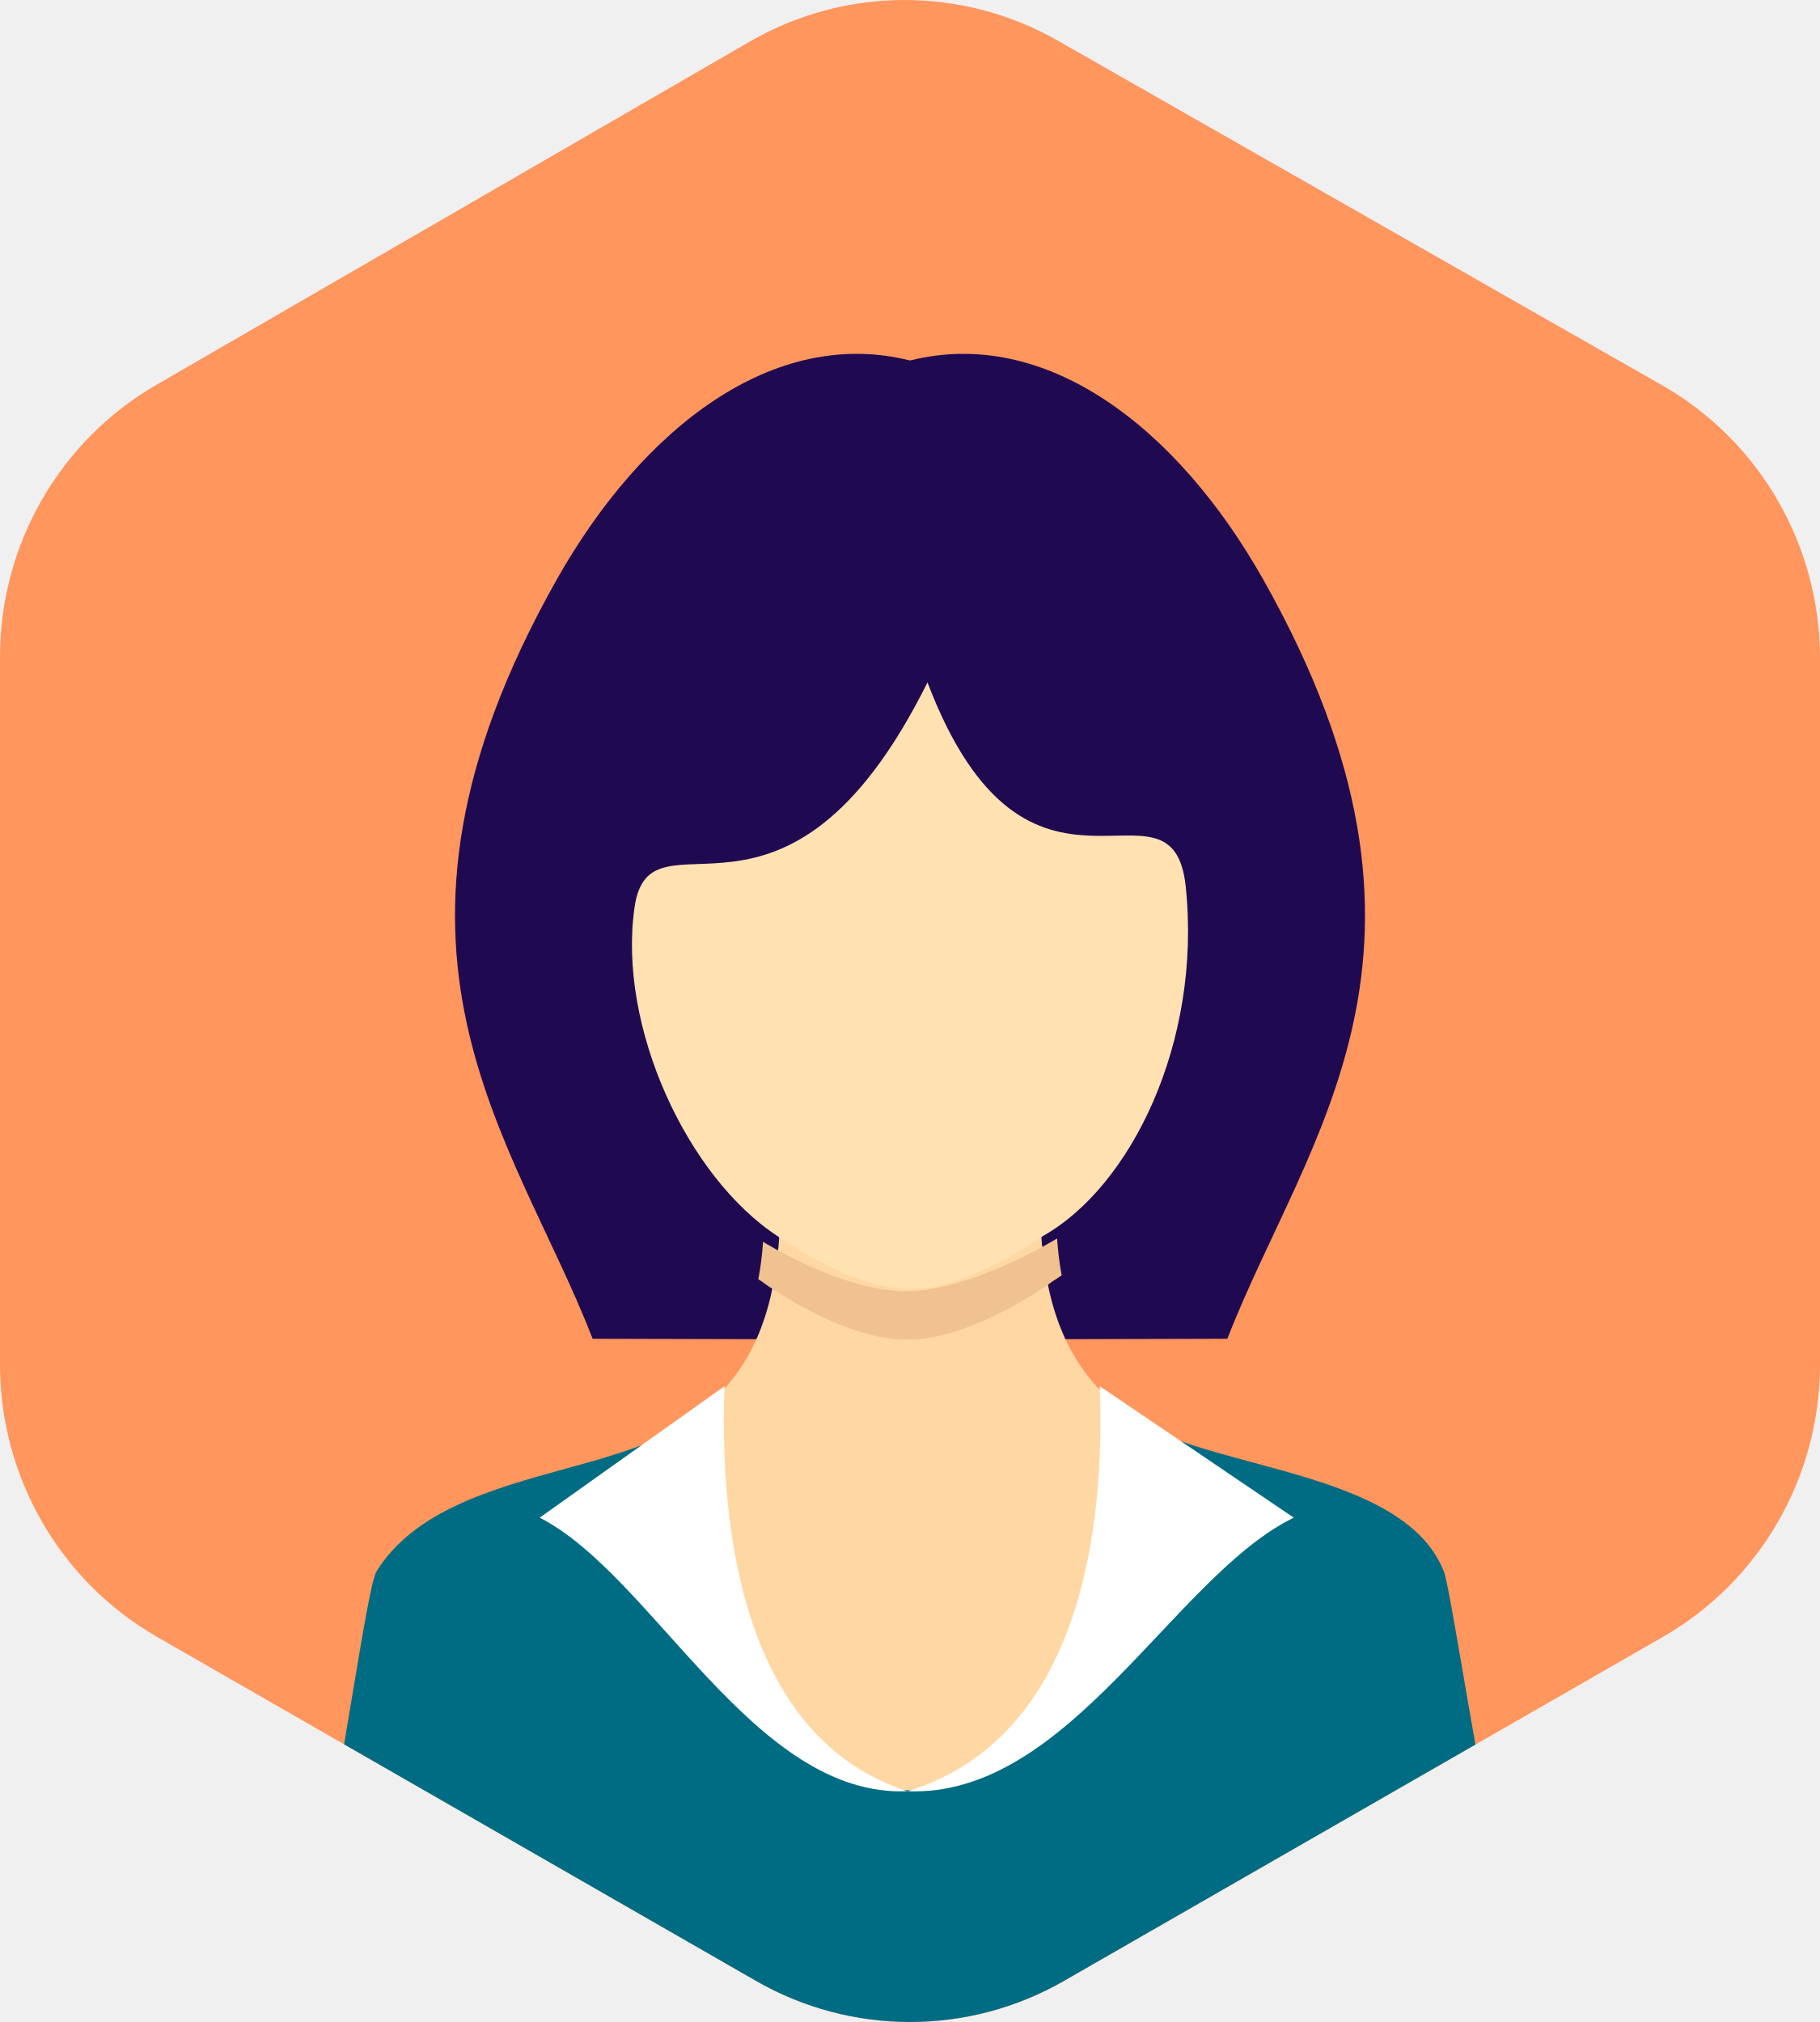
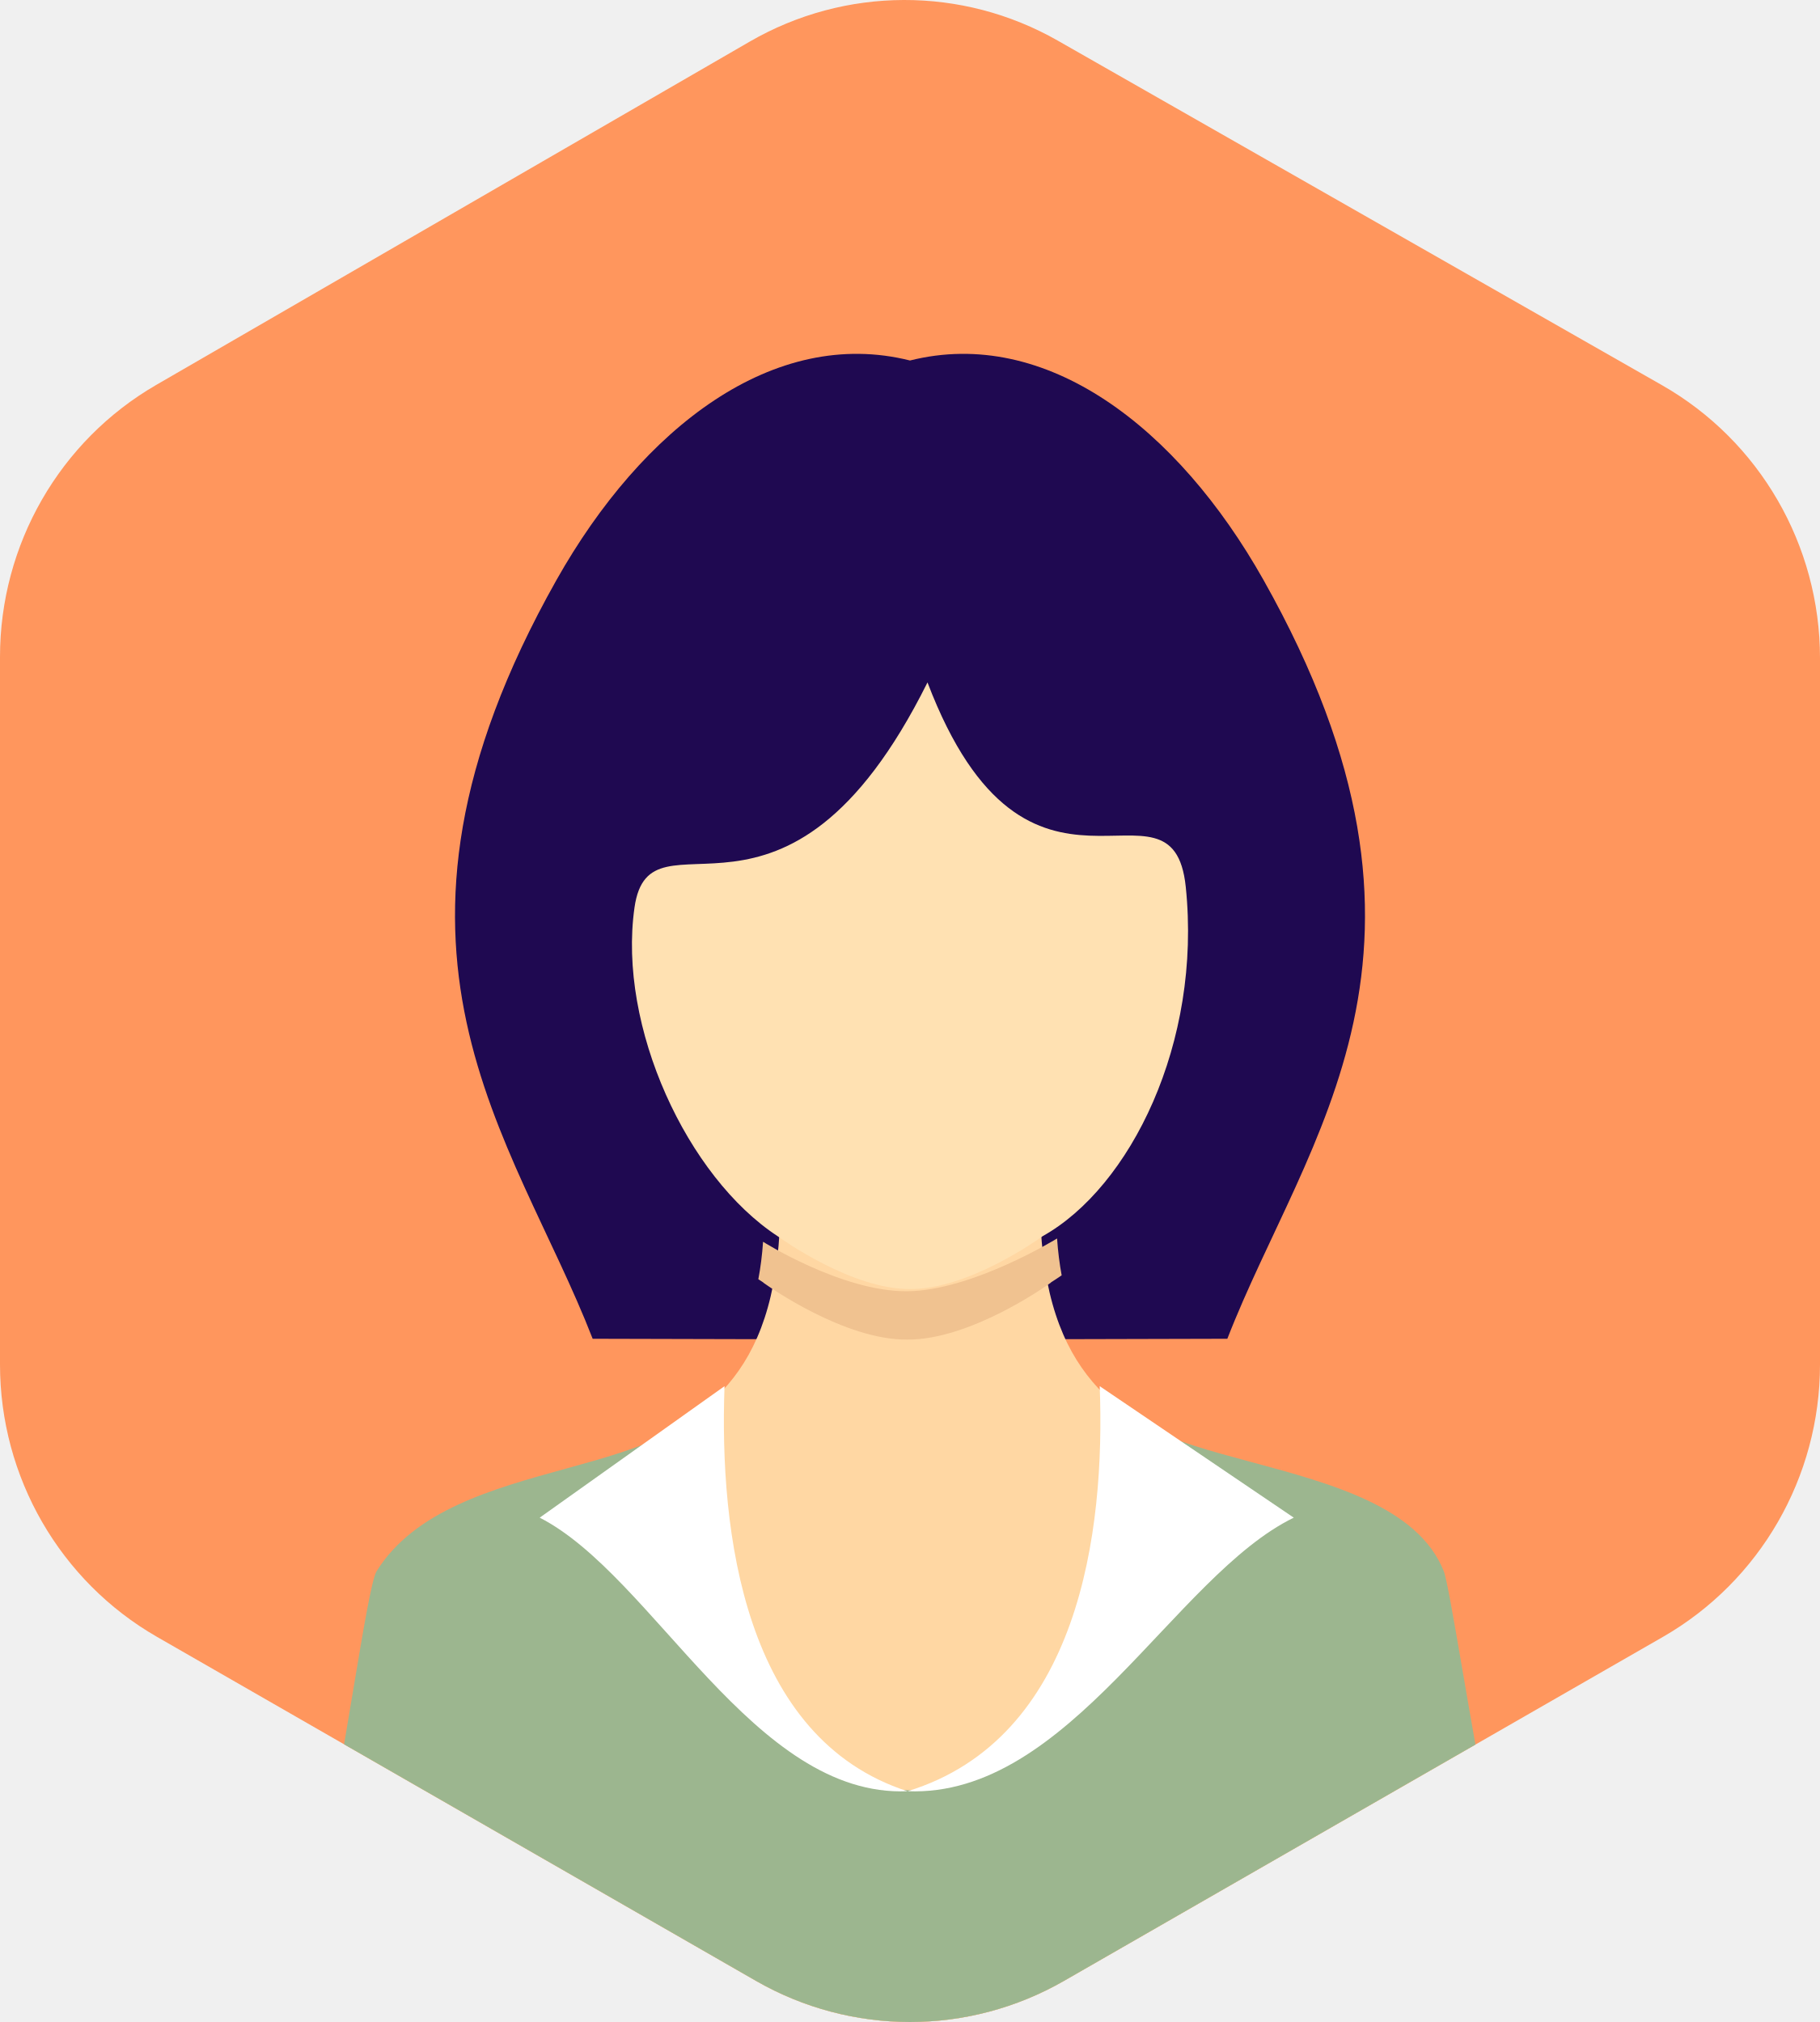
<svg xmlns="http://www.w3.org/2000/svg" width="72" height="80" viewBox="0 0 72 80" fill="none">
  <path d="M0 25.99C0 21.546 2.358 17.441 6.181 15.229L29.66 1.646C33.431 -0.535 38.063 -0.55 41.847 1.608L65.753 15.242C69.613 17.444 72 21.569 72 26.041V53.985C72 58.442 69.628 62.557 65.785 64.764L42.093 78.373C38.316 80.542 33.684 80.542 29.907 78.373L6.214 64.764C2.372 62.557 0 58.442 0 53.985V25.99Z" fill="#FF965D" />
  <path d="M23.446 52.968C20.317 44.915 13.744 37.627 22.015 22.947C25.421 16.901 30.625 12.913 36 14.263C41.375 12.913 46.579 16.901 49.985 22.947C58.256 37.627 51.684 44.915 48.554 52.968L36.001 53L23.446 52.968H23.446Z" fill="#1F0951" />
  <path fill-rule="evenodd" clip-rule="evenodd" d="M58.132 69.16L42.093 78.373C38.316 80.542 33.684 80.542 29.907 78.373L13.883 69.169C14.334 67.129 14.695 65.523 14.899 65.194C17.575 60.873 20.898 59.336 23.818 57.985C27.468 56.297 30.491 54.899 30.841 48.72C30.841 48.72 33.622 50.85 35.903 50.83C38.185 50.809 41.172 48.58 41.172 48.58C41.525 54.775 44.557 56.207 48.216 57.936C51.132 59.314 54.446 60.879 57.118 65.194C57.321 65.522 57.682 67.124 58.132 69.16Z" fill="#FFD7A3" />
  <path d="M42 50.459C41.916 50.006 41.854 49.522 41.818 49C41.818 49 38.454 51.069 35.886 51.088C33.317 51.107 30.187 49.13 30.187 49.13C30.151 49.662 30.087 50.153 30 50.612C30.066 50.655 30.131 50.698 30.198 50.741L30.197 50.748C30.395 50.89 33.402 53.021 35.885 53C38.368 53.021 41.375 50.89 41.573 50.748L41.572 50.741C41.718 50.649 41.86 50.554 41.999 50.459L42 50.459Z" fill="#F0C290" />
  <path d="M30.761 48.908C30.943 49.04 33.715 51.02 36.005 51C38.295 51.02 41.067 49.039 41.249 48.908C44.71 46.973 47.55 41.269 46.909 35.087C46.384 30.023 40.671 37.448 36.692 27C31.06 38.312 25.711 31.62 25.101 35.907C24.429 40.631 27.195 46.574 30.761 48.908V48.908V48.908Z" fill="#FFE1B2" />
-   <path fill-rule="evenodd" clip-rule="evenodd" d="M58.369 69.024L42.093 78.373C38.316 80.542 33.684 80.542 29.907 78.373L13.612 69.013C13.73 68.319 13.844 67.638 13.952 66.99C14.371 64.481 14.705 62.477 14.898 62.166C16.394 59.761 19.485 58.907 22.362 58.113C23.88 57.694 25.339 57.291 26.473 56.685L26.474 56.687C32.562 76.218 40.178 74.954 45.288 56.414C46.394 57.008 47.923 57.42 49.523 57.851C52.679 58.702 56.11 59.627 57.117 62.166C57.233 62.459 57.497 63.99 57.845 66.011C58.004 66.936 58.181 67.965 58.369 69.024ZM26.473 56.685C26.473 56.685 26.473 56.685 26.473 56.685L26.472 56.685H26.473ZM26.473 56.685C26.473 56.685 26.473 56.685 26.473 56.685V56.685H26.473Z" fill="#006C84" />
+   <path fill-rule="evenodd" clip-rule="evenodd" d="M58.369 69.024L42.093 78.373C38.316 80.542 33.684 80.542 29.907 78.373L13.612 69.013C13.73 68.319 13.844 67.638 13.952 66.99C14.371 64.481 14.705 62.477 14.898 62.166C16.394 59.761 19.485 58.907 22.362 58.113C23.88 57.694 25.339 57.291 26.473 56.685L26.474 56.687C32.562 76.218 40.178 74.954 45.288 56.414C46.394 57.008 47.923 57.42 49.523 57.851C52.679 58.702 56.11 59.627 57.117 62.166C57.233 62.459 57.497 63.99 57.845 66.011C58.004 66.936 58.181 67.965 58.369 69.024ZM26.473 56.685C26.473 56.685 26.473 56.685 26.473 56.685L26.472 56.685H26.473ZM26.473 56.685C26.473 56.685 26.473 56.685 26.473 56.685V56.685H26.473Z" fill="#9CB68F" />
  <path d="M28.663 54.842C28.45 60.611 29.43 68.782 35.902 70.87C29.809 71.125 25.855 62.346 21.351 60.046L28.663 54.843V54.842H28.663Z" fill="white" />
  <path d="M43.505 54.842C43.728 60.611 42.699 68.782 35.903 70.87C42.301 71.125 46.453 62.346 51.182 60.046L43.504 54.843L43.505 54.842Z" fill="white" />
</svg>
